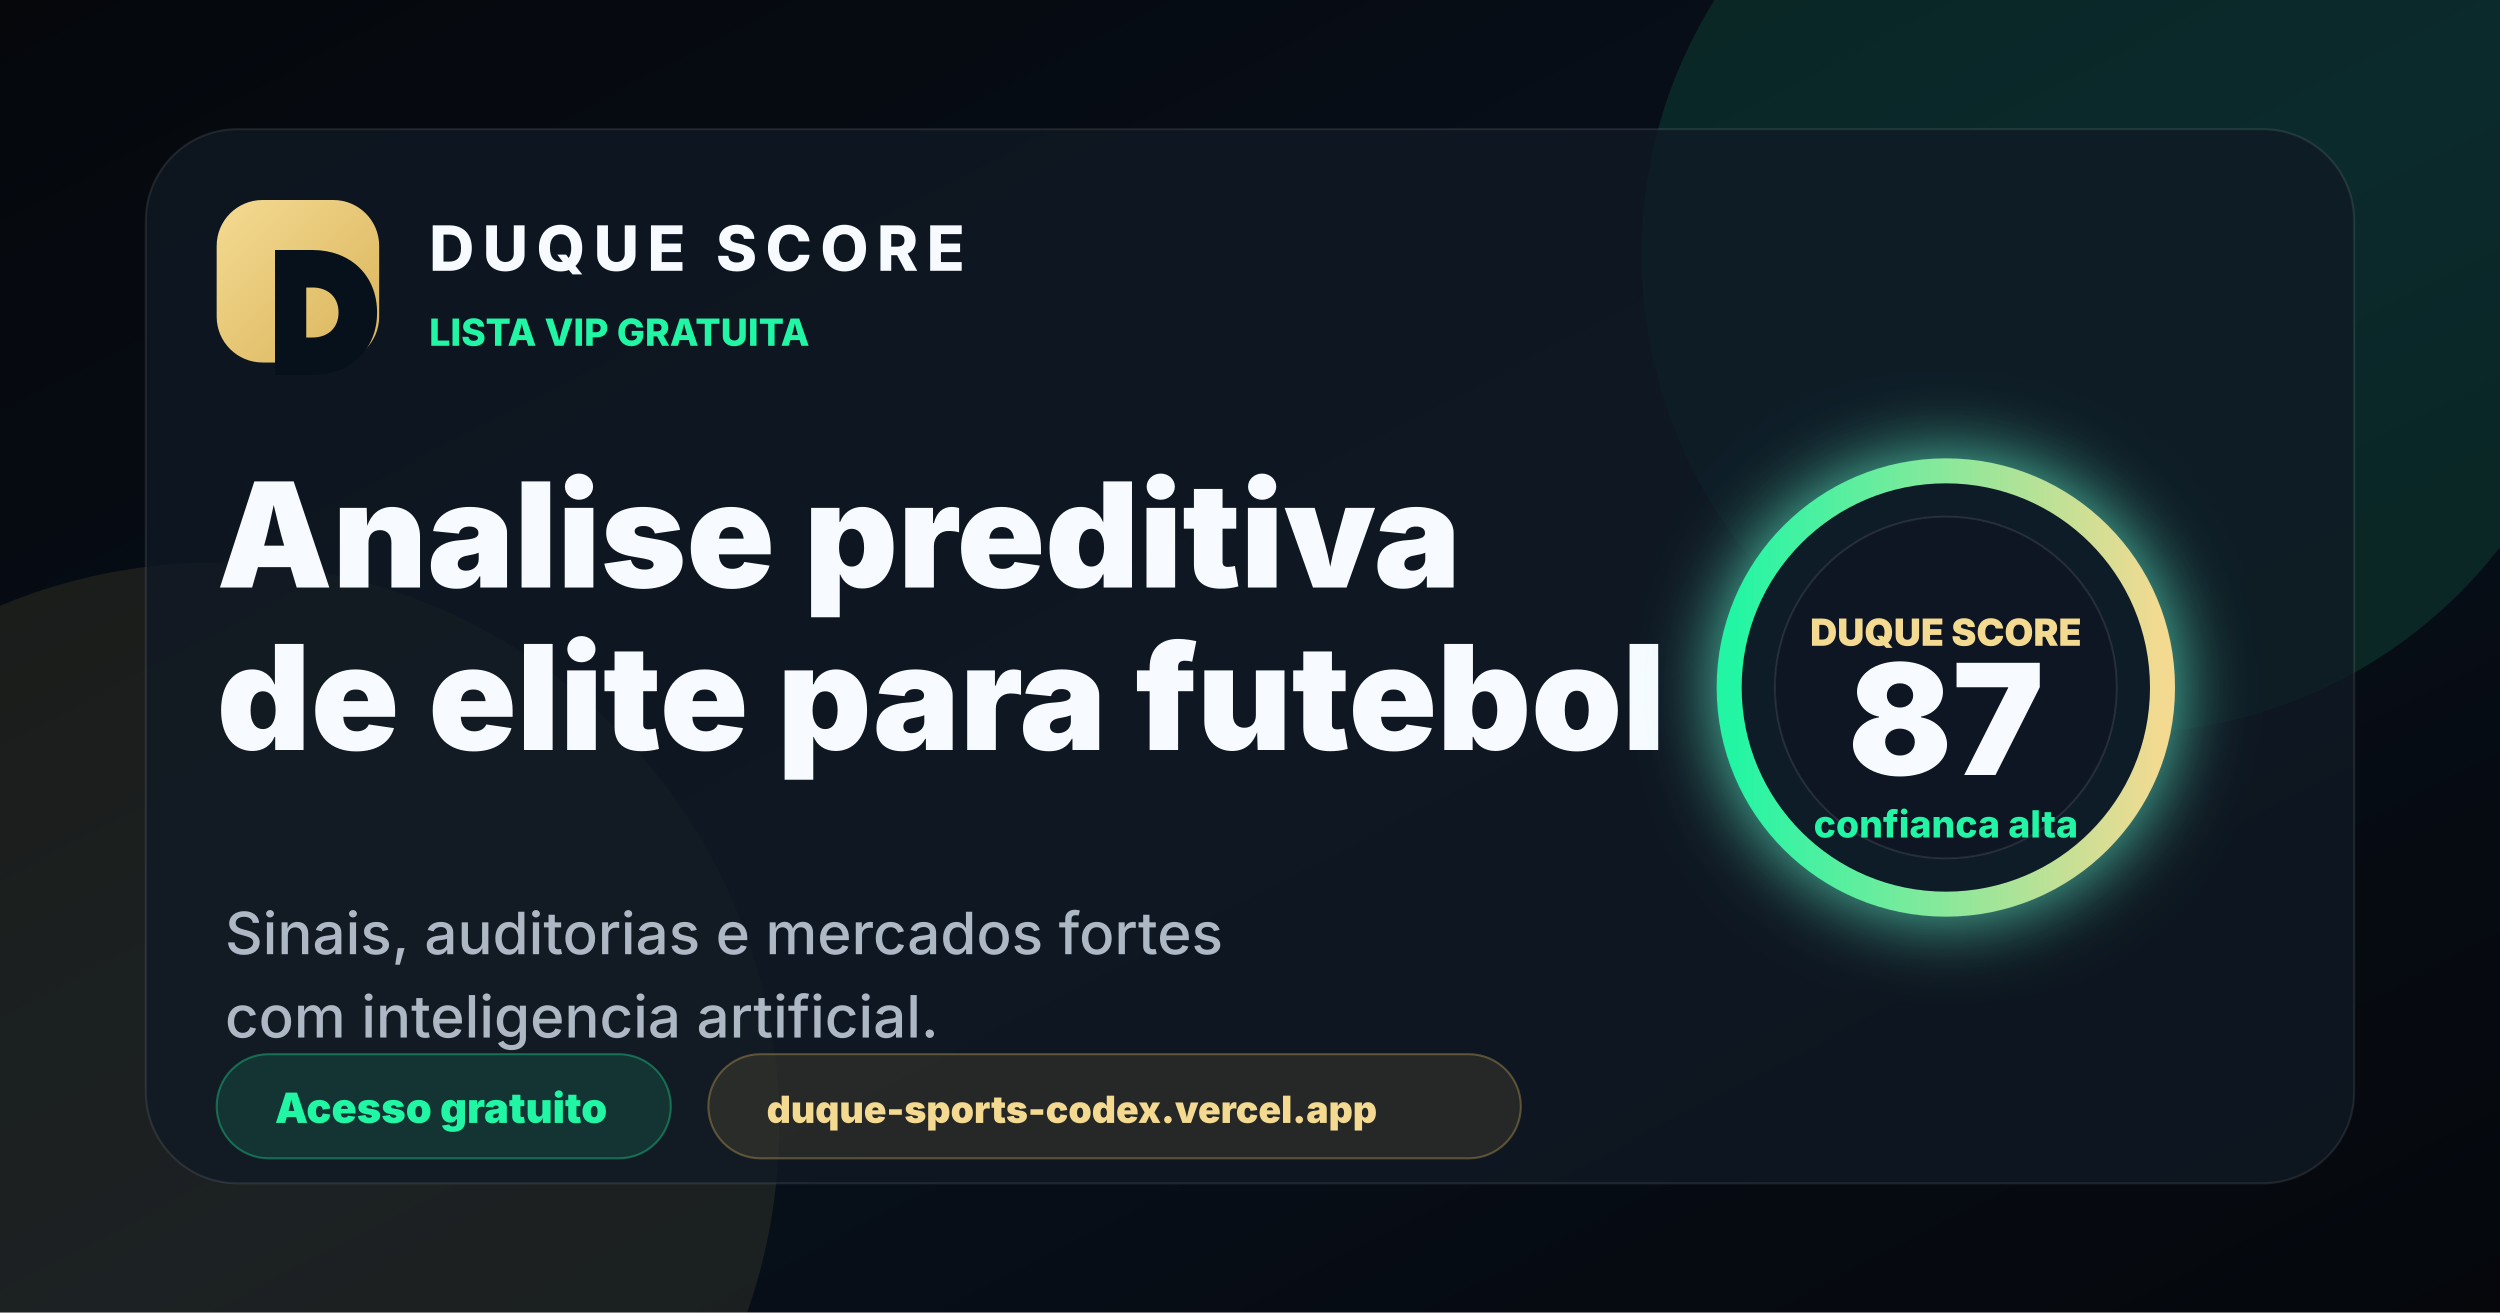
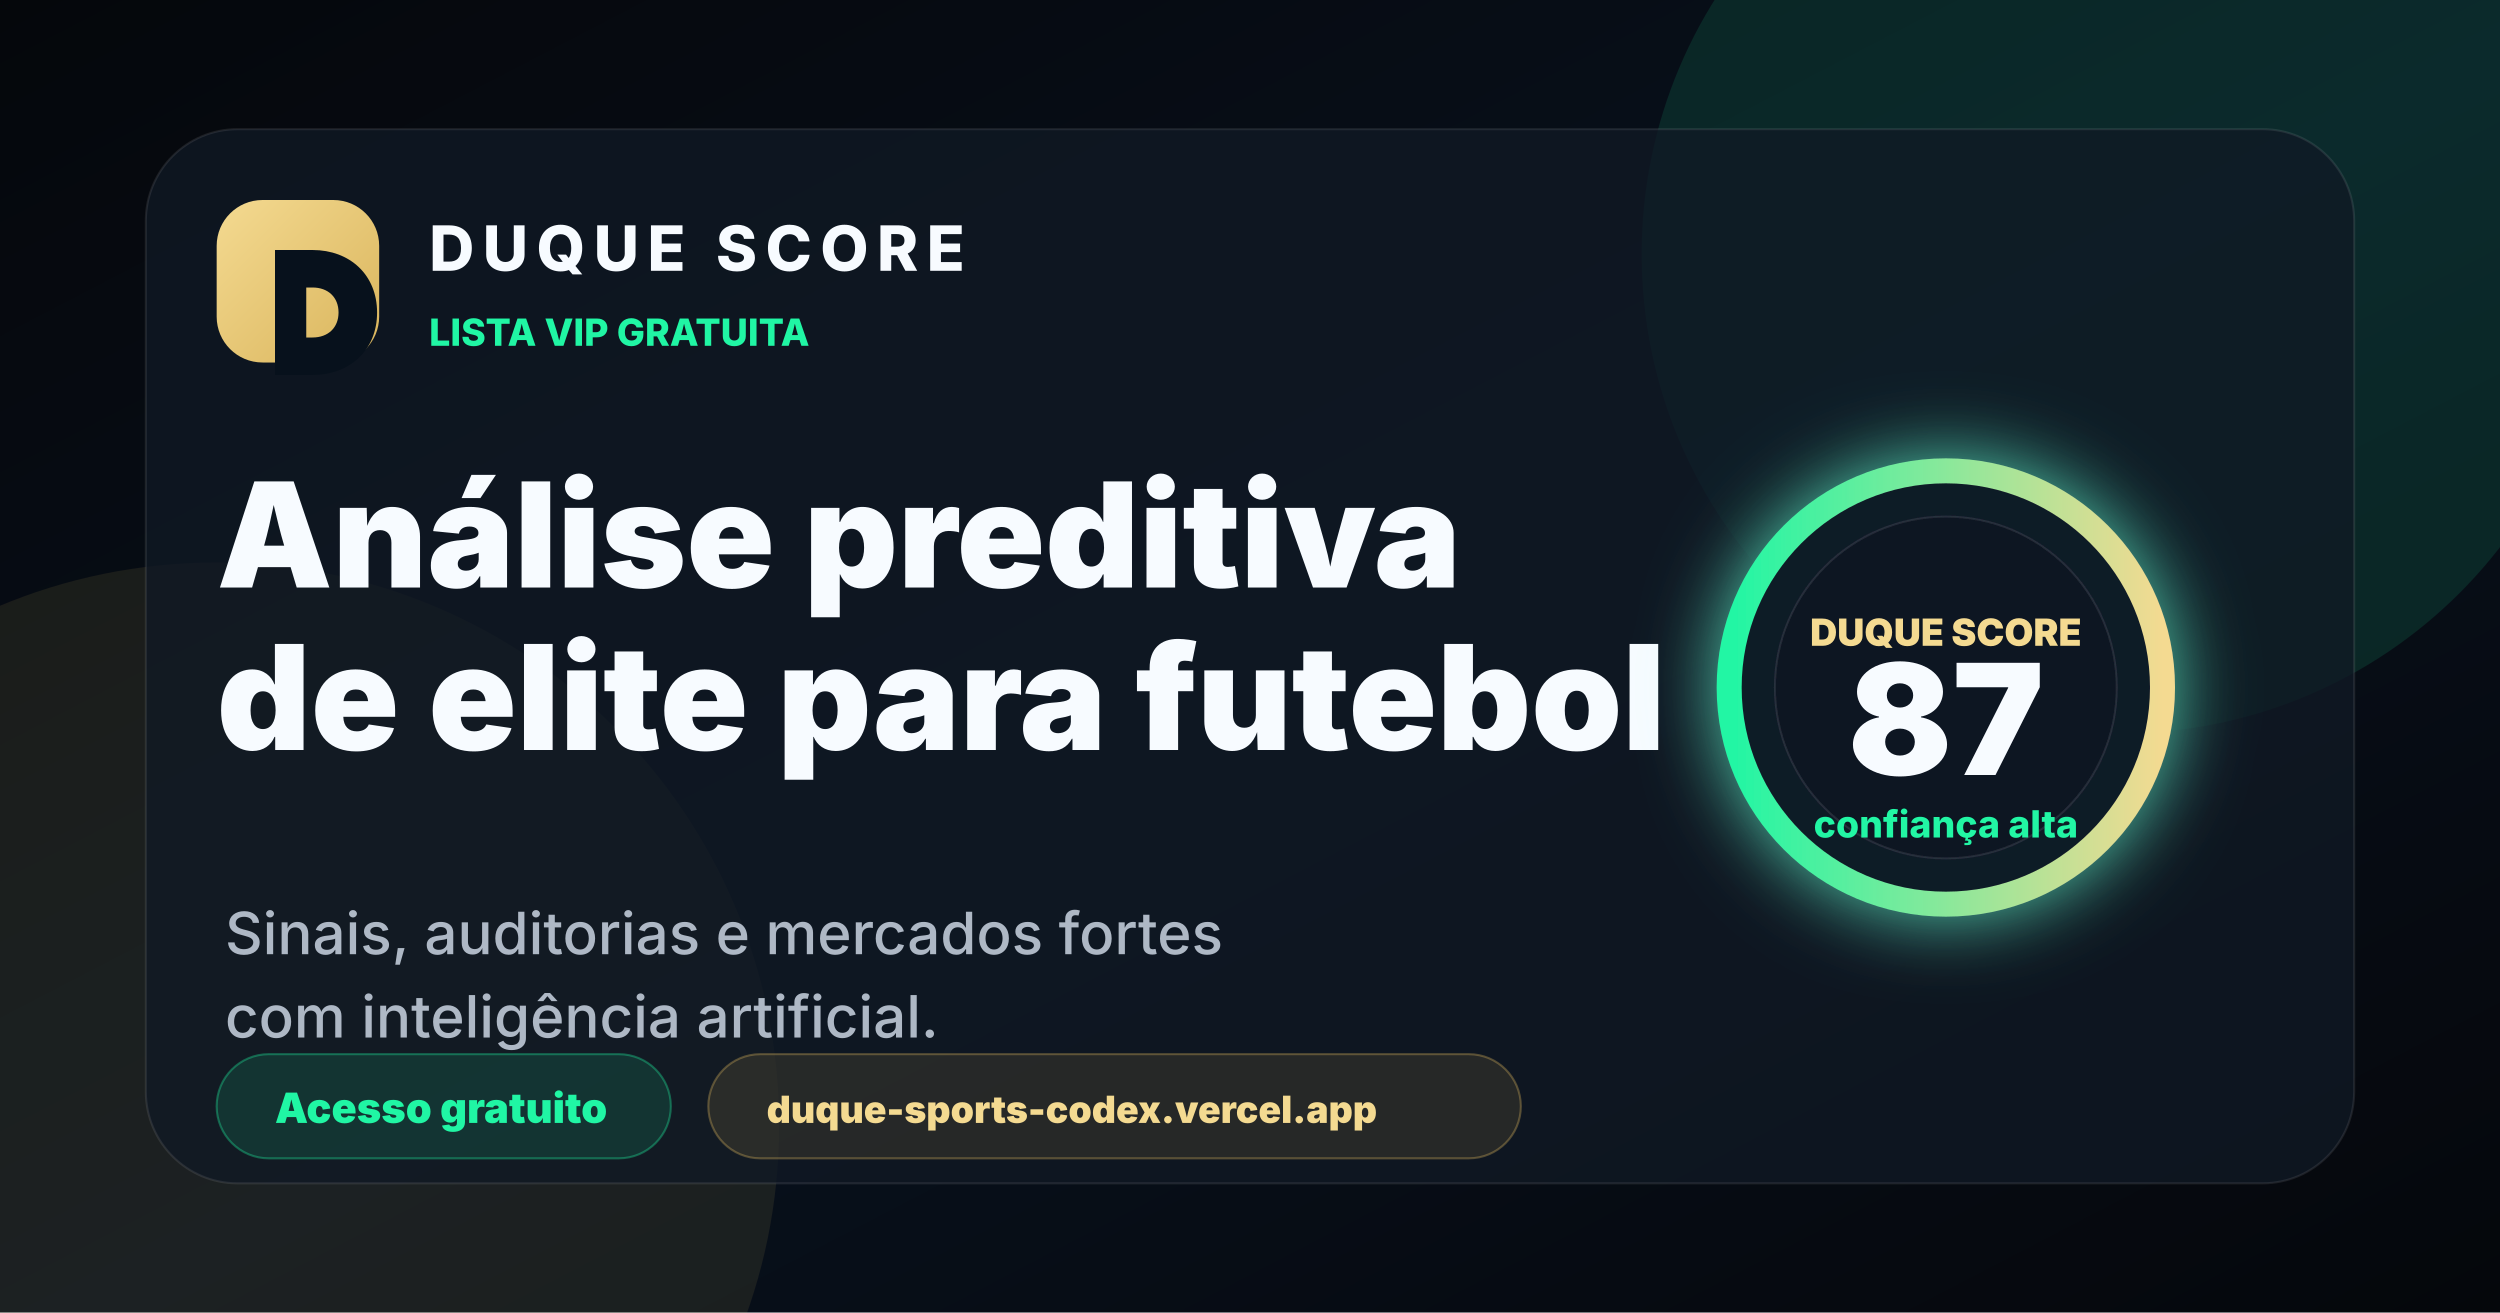
<svg xmlns="http://www.w3.org/2000/svg" width="1200" height="630" viewBox="0 0 1200 630" role="img" aria-labelledby="title desc">
  <defs>
    <linearGradient id="bg" x1="0" x2="1" y1="0" y2="1">
      <stop offset="0" stop-color="#05070b" />
      <stop offset="0.52" stop-color="#08111d" />
      <stop offset="1" stop-color="#05070b" />
    </linearGradient>
    <linearGradient id="gold" x1="0" x2="1" y1="0" y2="1">
      <stop offset="0" stop-color="#f4da91" />
      <stop offset="1" stop-color="#d9b45b" />
    </linearGradient>
    <linearGradient id="neon" x1="0" x2="1" y1="0" y2="0">
      <stop offset="0" stop-color="#20f6a4" />
      <stop offset="1" stop-color="#f4da91" />
    </linearGradient>
    <filter id="glow" x="-40%" y="-40%" width="180%" height="180%">
      <feGaussianBlur stdDeviation="18" result="blur" />
      <feColorMatrix in="blur" type="matrix" values="0 0 0 0 0.125 0 0 0 0 0.965 0 0 0 0 0.643 0 0 0 0.8 0" />
      <feBlend in="SourceGraphic" />
    </filter>
  </defs>
  <rect width="1200" height="630" fill="url(#bg)" />
  <circle cx="1018" cy="122" r="230" fill="#20f6a4" opacity="0.11" />
  <circle cx="104" cy="540" r="270" fill="#d9b45b" opacity="0.1" />
  <rect x="70" y="62" width="1060" height="506" rx="44" fill="#101824" opacity="0.78" stroke="#ffffff" stroke-opacity="0.12" />
  <rect x="104" y="96" width="78" height="78" rx="22" fill="url(#gold)" />
  <path d="M132 120h18c18 0 31 12 31 30s-13 30-31 30h-18v-60Zm18 42c7.5 0 12.5-4.7 12.5-12s-5-12-12.5-12h-3v24h3Z" fill="#07111c" />
  <text x="206" y="130" fill="#f7fbff" font-family="Inter, Arial, sans-serif" font-size="30" font-weight="800" letter-spacing="4">DUQUE SCORE</text>
  <text x="206" y="166" fill="#20f6a4" font-family="Inter, Arial, sans-serif" font-size="18" font-weight="800">LISTA VIP GRATUITA</text>
  <text x="104" y="282" fill="#f7fbff" font-family="Inter, Arial, sans-serif" font-size="70" font-weight="900">
-     <tspan x="104" dy="0">Analise preditiva</tspan>
+     <tspan x="104" dy="0">Análise preditiva</tspan>
    <tspan x="104" dy="78">de elite para futebol</tspan>
  </text>
  <text x="108" y="458" fill="#aeb8c5" font-family="Inter, Arial, sans-serif" font-size="28" font-weight="500">
    <tspan x="108" dy="0">Sinais, auditorias e mercados fortes</tspan>
-     <tspan x="108" dy="40">com inteligencia artificial.</tspan>
+     <tspan x="108" dy="40">com inteligência artificial.</tspan>
  </text>
  <g transform="translate(818 214)" filter="url(#glow)">
    <circle cx="116" cy="116" r="104" fill="#111a28" stroke="url(#neon)" stroke-width="12" />
    <circle cx="116" cy="116" r="82" fill="#0b1320" stroke="#ffffff" stroke-opacity="0.1" />
    <text x="116" y="96" text-anchor="middle" fill="#f4da91" font-family="Inter, Arial, sans-serif" font-size="18" font-weight="900">DUQUE SCORE</text>
    <text x="116" y="158" text-anchor="middle" fill="#f7fbff" font-family="Inter, Arial, sans-serif" font-size="74" font-weight="900">87</text>
-     <text x="116" y="188" text-anchor="middle" fill="#20f6a4" font-family="Inter, Arial, sans-serif" font-size="18" font-weight="800">confianca alta</text>
+     <text x="116" y="188" text-anchor="middle" fill="#20f6a4" font-family="Inter, Arial, sans-serif" font-size="18" font-weight="800">confiança alta</text>
  </g>
  <rect x="104" y="506" width="218" height="50" rx="25" fill="#20f6a4" fill-opacity="0.12" stroke="#20f6a4" stroke-opacity="0.34" />
  <text x="132" y="539" fill="#20f6a4" font-family="Inter, Arial, sans-serif" font-size="20" font-weight="900">Acesso gratuito</text>
  <rect x="340" y="506" width="390" height="50" rx="25" fill="#d9b45b" fill-opacity="0.12" stroke="#d9b45b" stroke-opacity="0.34" />
  <text x="368" y="539" fill="#f4da91" font-family="Inter, Arial, sans-serif" font-size="18" font-weight="900">duque-sports-codex.vercel.app</text>
</svg>
